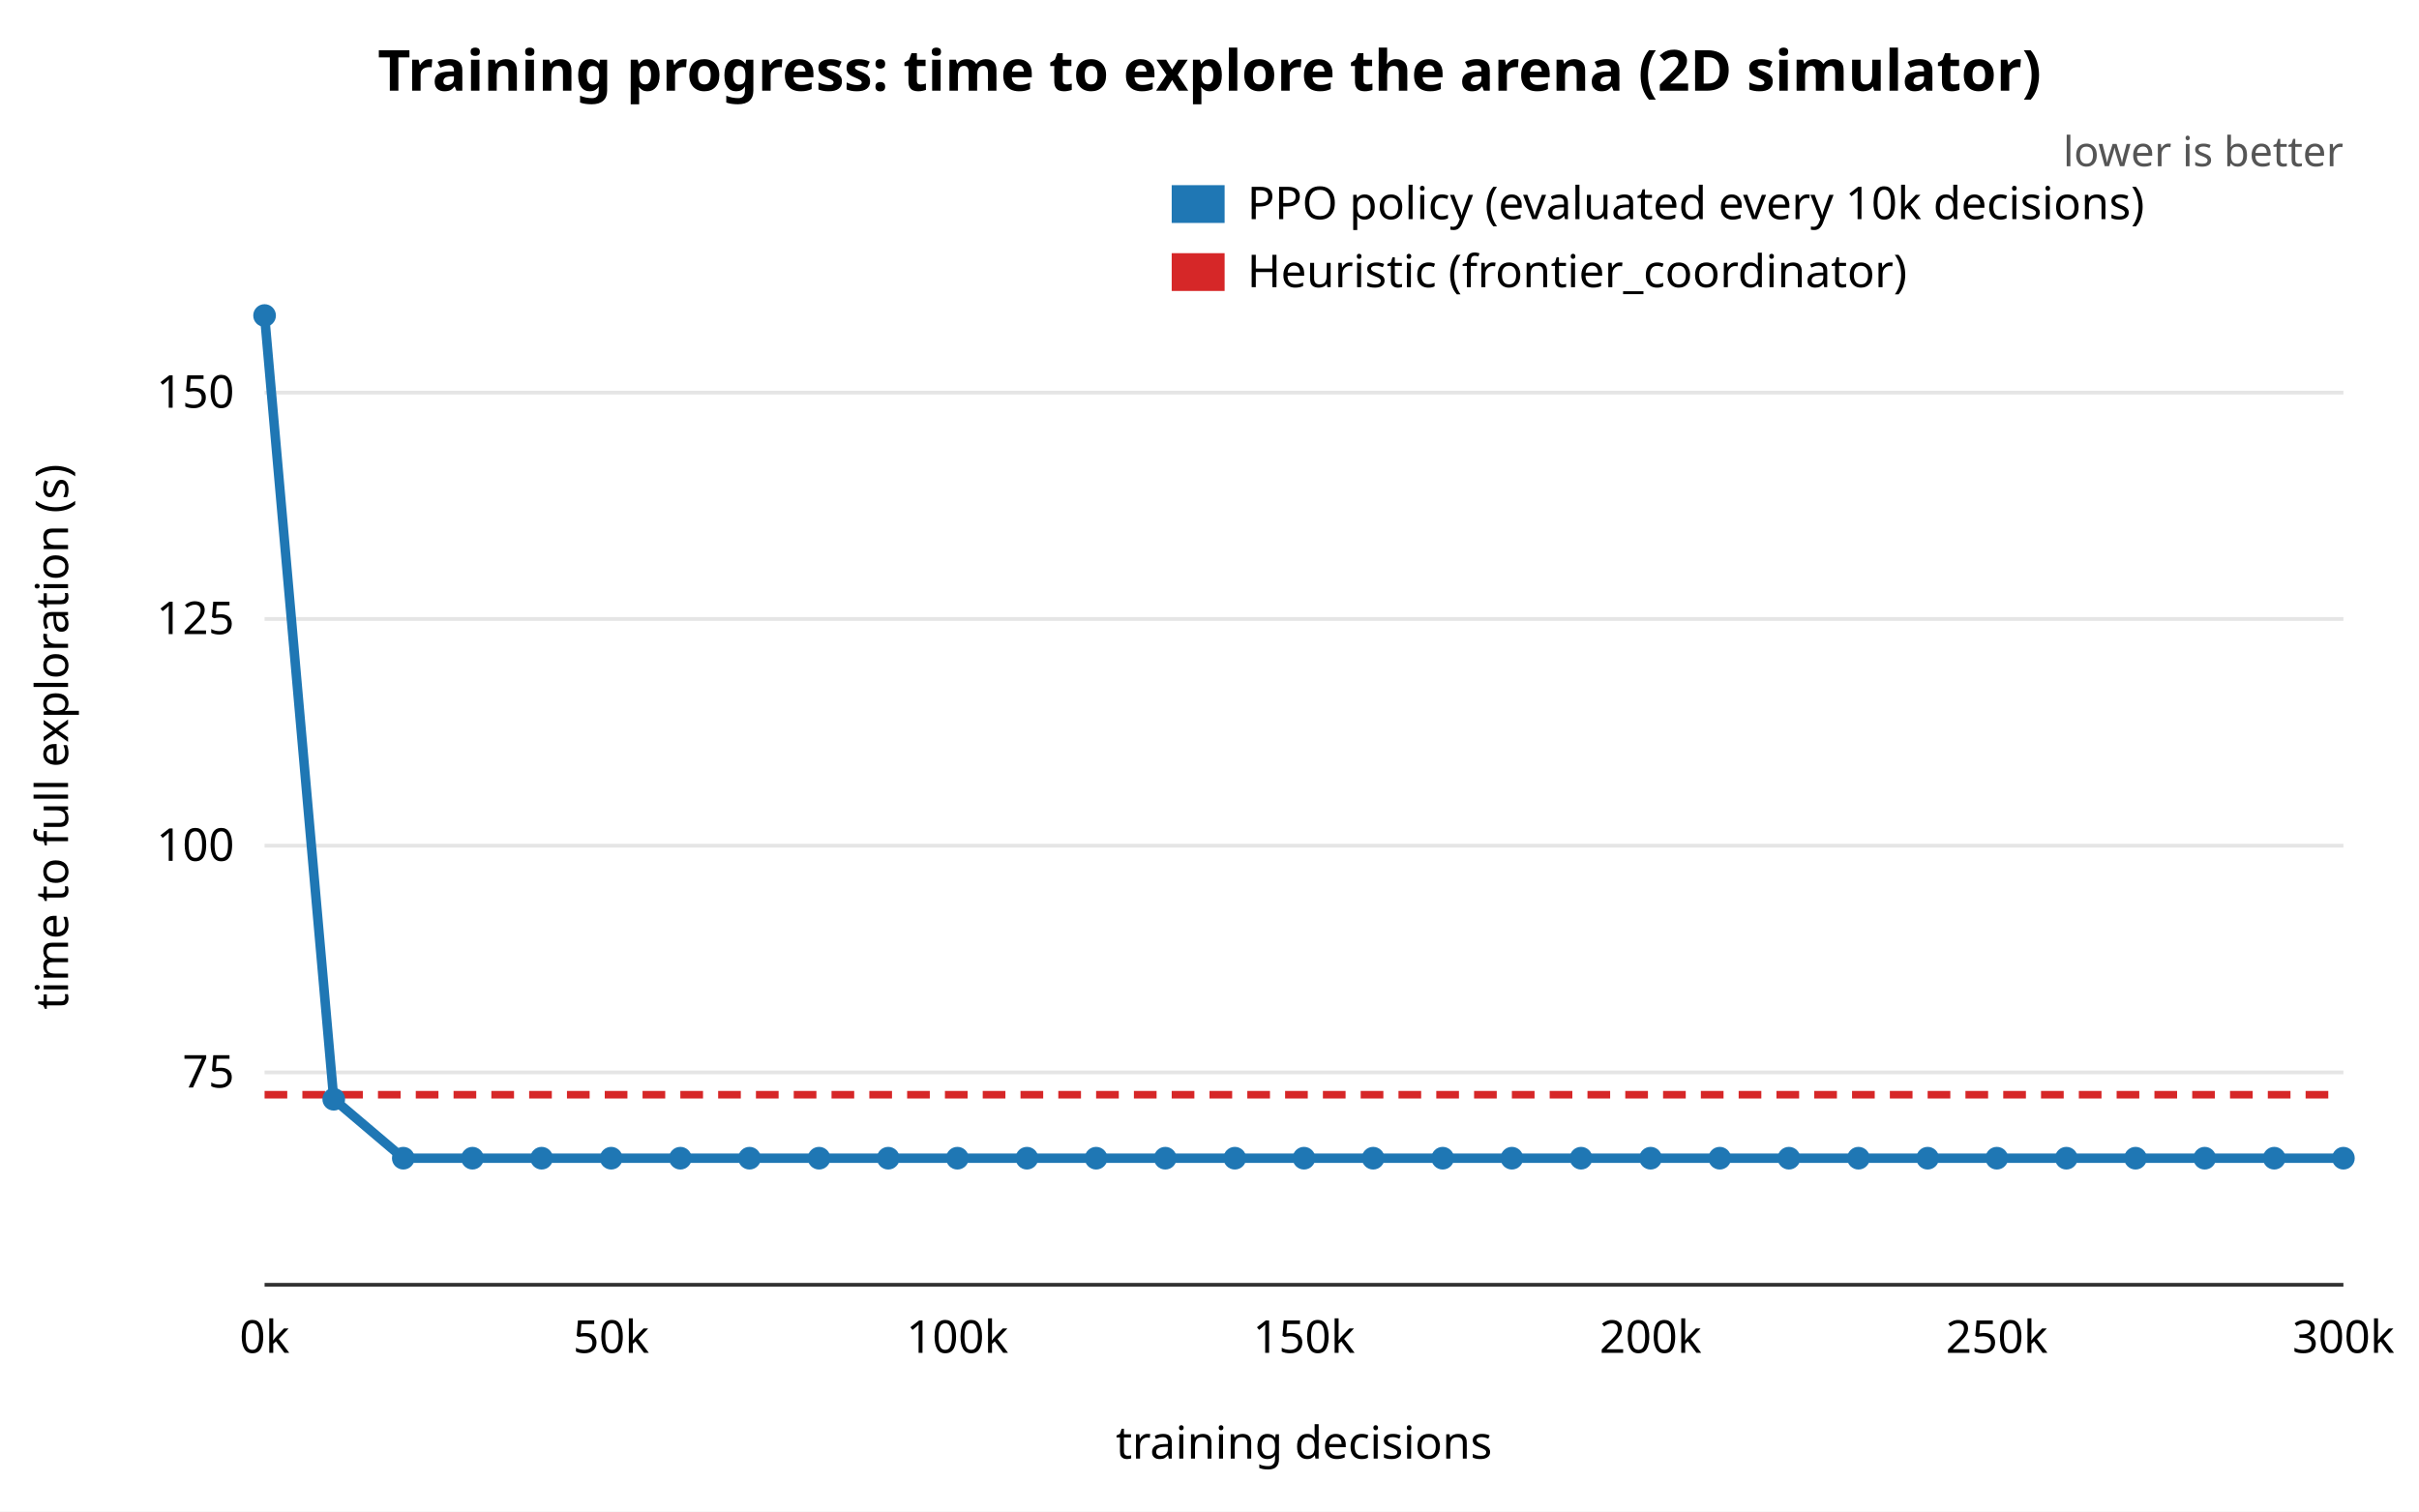
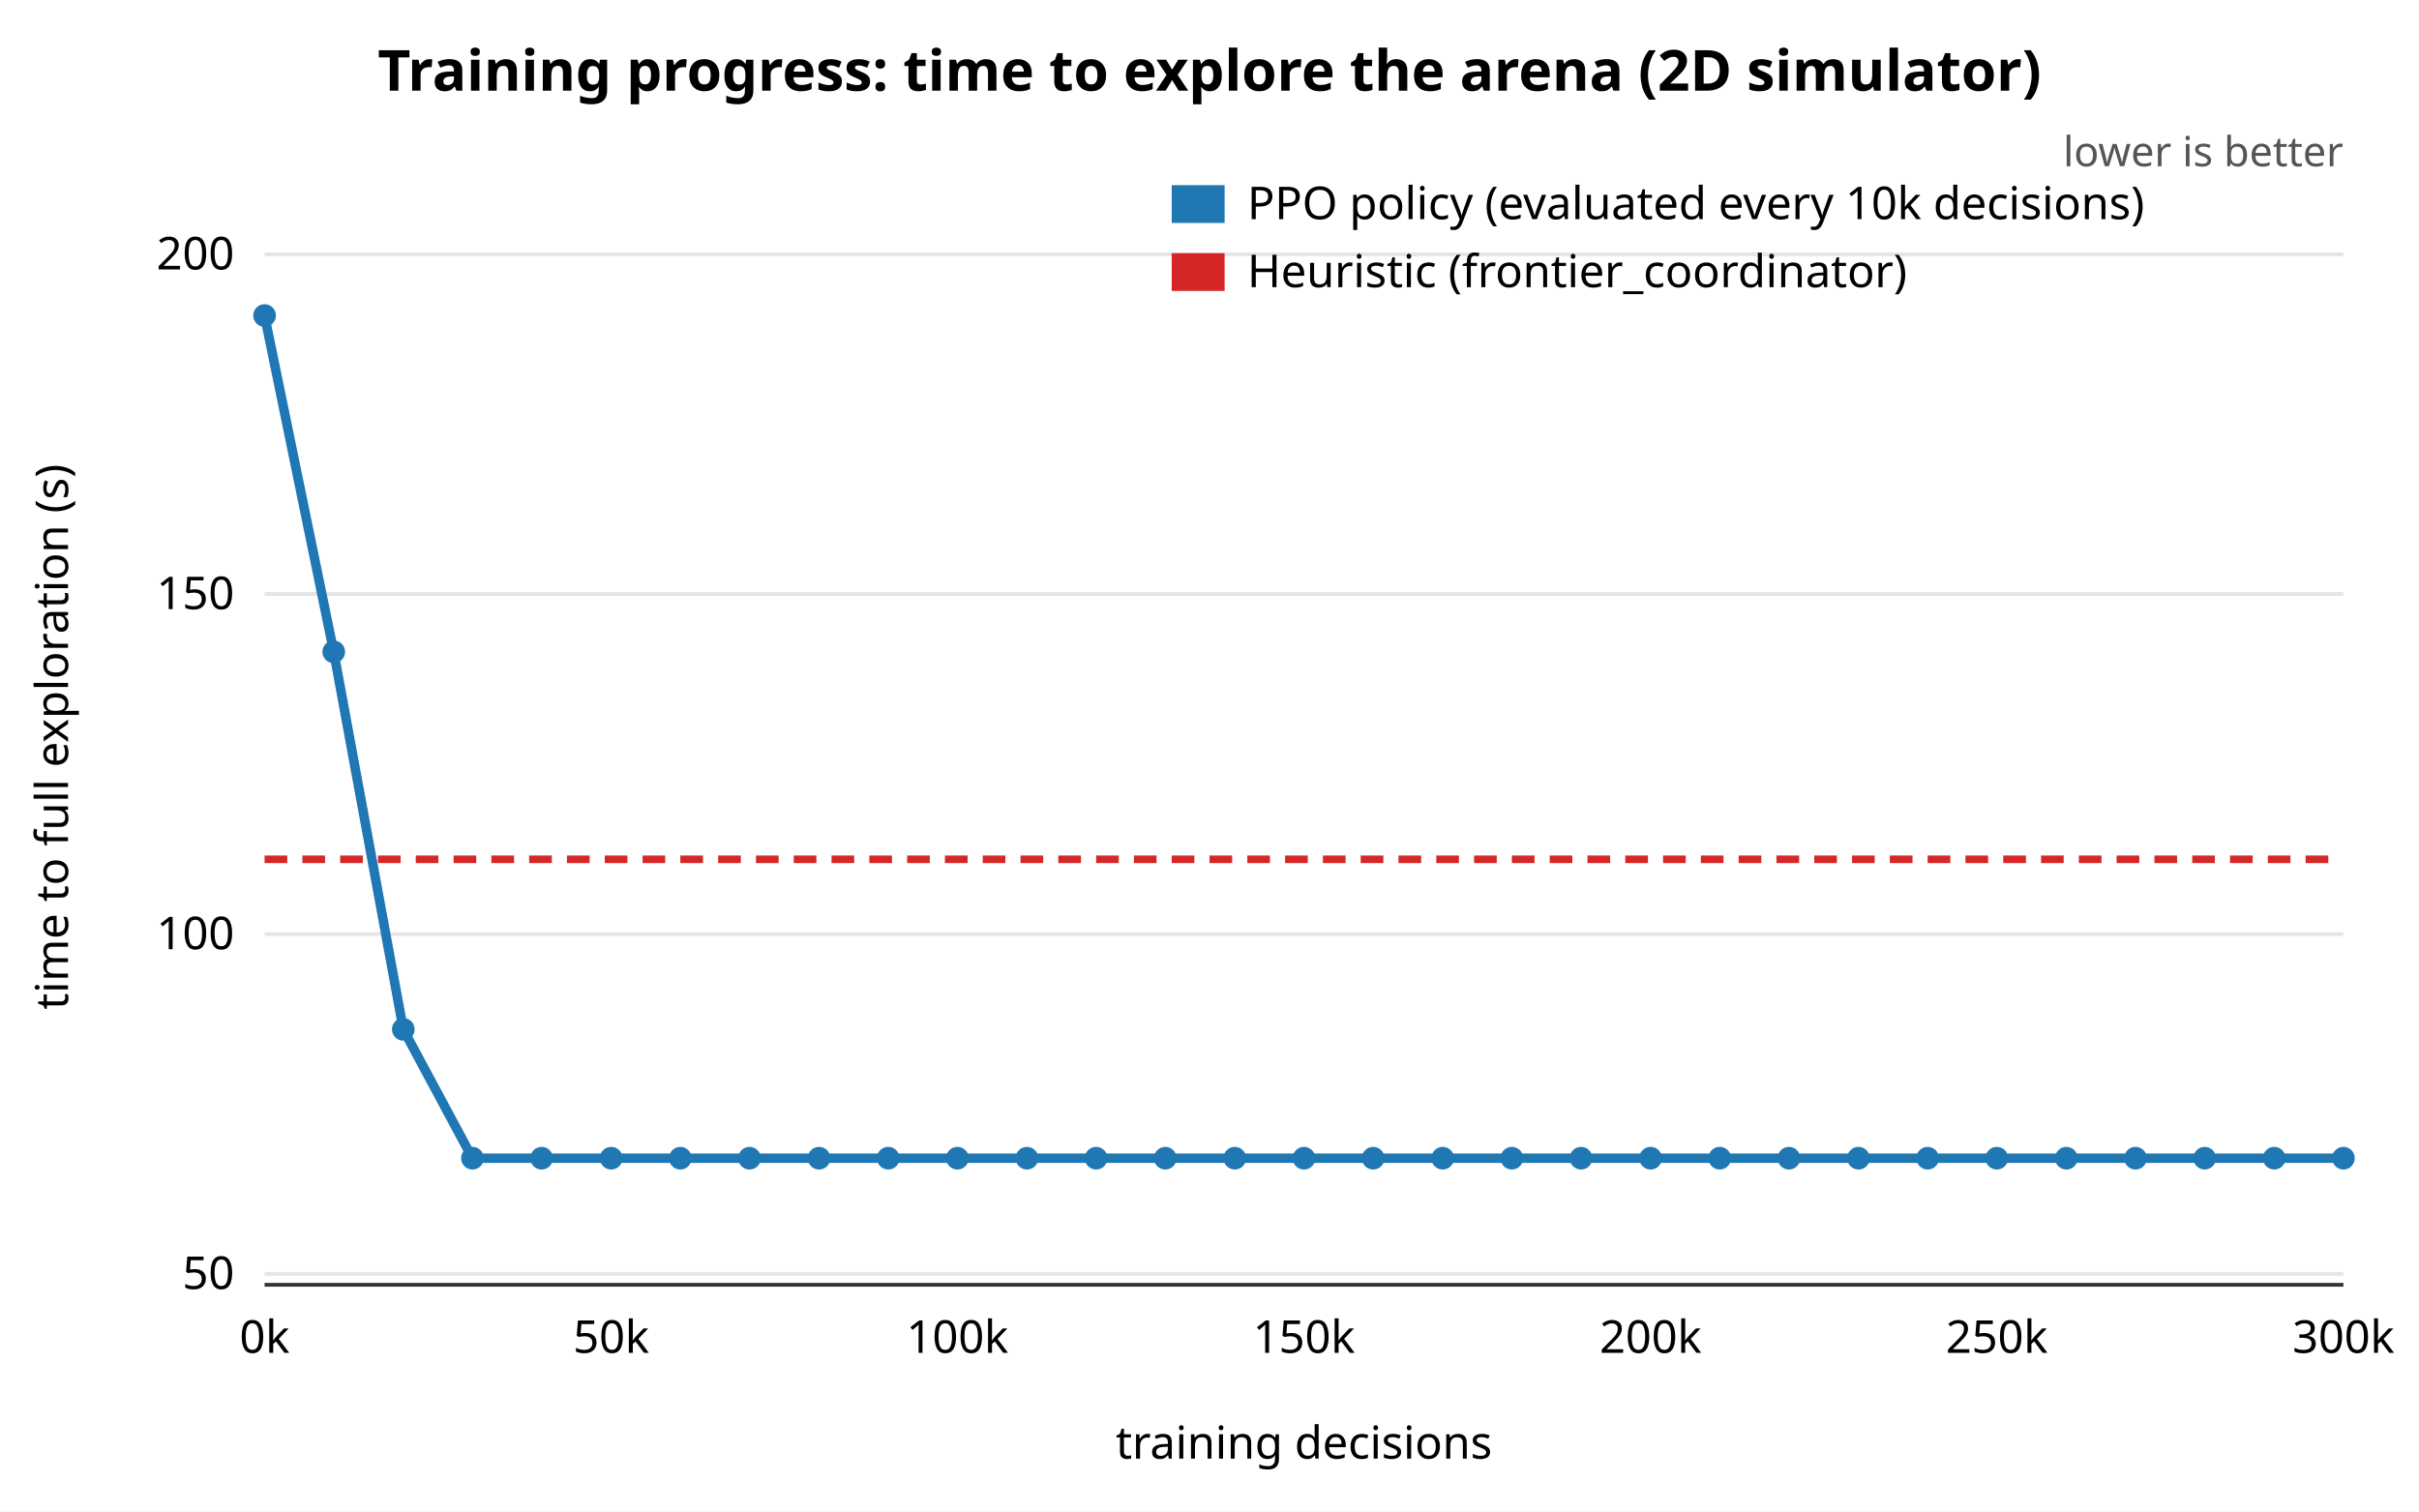
<svg xmlns="http://www.w3.org/2000/svg" width="640" height="400" font-family="sans-serif" font-size="12">
  <rect width="640" height="400" fill="white" />
  <text x="320.0" y="24" text-anchor="middle" font-size="15" font-weight="bold">Training progress: time to explore the arena (2D simulator)</text>
  <text x="18" y="195.0" transform="rotate(-90 18 195.0)" text-anchor="middle">time to full exploration (s)</text>
  <text x="345.0" y="386" text-anchor="middle">training decisions</text>
-   <line x1="70" x2="620" y1="283.8" y2="283.8" stroke="#e5e5e5" />
-   <text x="62" y="287.8" text-anchor="end">75</text>
-   <line x1="70" x2="620" y1="223.8" y2="223.8" stroke="#e5e5e5" />
-   <text x="62" y="227.8" text-anchor="end">100</text>
-   <line x1="70" x2="620" y1="163.8" y2="163.8" stroke="#e5e5e5" />
-   <text x="62" y="167.8" text-anchor="end">125</text>
-   <line x1="70" x2="620" y1="103.9" y2="103.9" stroke="#e5e5e5" />
-   <text x="62" y="107.9" text-anchor="end">150</text>
+   <line x1="70" x2="620" y1="337.1" y2="337.1" stroke="#e5e5e5" />
+   <text x="62" y="341.1" text-anchor="end">50</text>
+   <line x1="70" x2="620" y1="247.2" y2="247.2" stroke="#e5e5e5" />
+   <text x="62" y="251.2" text-anchor="end">100</text>
+   <line x1="70" x2="620" y1="157.2" y2="157.2" stroke="#e5e5e5" />
+   <text x="62" y="161.2" text-anchor="end">150</text>
+   <line x1="70" x2="620" y1="67.3" y2="67.3" stroke="#e5e5e5" />
+   <text x="62" y="71.3" text-anchor="end">200</text>
  <line x1="70" x2="620" y1="340.0" y2="340.0" stroke="#333" />
  <text x="70.0" y="358" text-anchor="middle">0k</text>
  <text x="161.7" y="358" text-anchor="middle">50k</text>
  <text x="253.3" y="358" text-anchor="middle">100k</text>
  <text x="345.0" y="358" text-anchor="middle">150k</text>
  <text x="436.7" y="358" text-anchor="middle">200k</text>
  <text x="528.3" y="358" text-anchor="middle">250k</text>
  <text x="620.0" y="358" text-anchor="middle">300k</text>
-   <line x1="70" x2="620" y1="289.7" y2="289.7" stroke="#d62728" stroke-width="2" stroke-dasharray="6 4" />
-   <polyline points="70.0,83.5 88.3,290.9 106.7,306.5 125.0,306.5 143.3,306.5 161.7,306.5 180.0,306.5 198.3,306.5 216.7,306.5 235.0,306.5 253.3,306.5 271.7,306.5 290.0,306.5 308.3,306.5 326.7,306.5 345.0,306.5 363.3,306.5 381.7,306.5 400.0,306.5 418.3,306.5 436.7,306.5 455.0,306.5 473.3,306.5 491.7,306.5 510.0,306.5 528.3,306.5 546.7,306.5 565.0,306.5 583.3,306.5 601.7,306.5 620.0,306.5" fill="none" stroke="#1f77b4" stroke-width="2.5" />
+   <line x1="70" x2="620" y1="227.4" y2="227.4" stroke="#d62728" stroke-width="2" stroke-dasharray="6 4" />
+   <polyline points="70.0,83.5 88.3,172.5 106.7,272.4 125.0,306.5 143.3,306.5 161.7,306.5 180.0,306.5 198.3,306.5 216.7,306.5 235.0,306.5 253.3,306.5 271.7,306.5 290.0,306.5 308.3,306.5 326.7,306.5 345.0,306.5 363.3,306.5 381.7,306.5 400.0,306.5 418.3,306.5 436.7,306.5 455.0,306.5 473.3,306.5 491.7,306.5 510.0,306.5 528.3,306.5 546.7,306.5 565.0,306.5 583.3,306.5 601.7,306.5 620.0,306.5" fill="none" stroke="#1f77b4" stroke-width="2.5" />
  <circle cx="70.0" cy="83.5" r="3" fill="#1f77b4" />
-   <circle cx="88.3" cy="290.9" r="3" fill="#1f77b4" />
-   <circle cx="106.7" cy="306.5" r="3" fill="#1f77b4" />
+   <circle cx="88.3" cy="172.5" r="3" fill="#1f77b4" />
+   <circle cx="106.7" cy="272.4" r="3" fill="#1f77b4" />
  <circle cx="125.0" cy="306.5" r="3" fill="#1f77b4" />
  <circle cx="143.3" cy="306.5" r="3" fill="#1f77b4" />
  <circle cx="161.7" cy="306.5" r="3" fill="#1f77b4" />
  <circle cx="180.0" cy="306.5" r="3" fill="#1f77b4" />
  <circle cx="198.3" cy="306.5" r="3" fill="#1f77b4" />
  <circle cx="216.7" cy="306.5" r="3" fill="#1f77b4" />
  <circle cx="235.0" cy="306.5" r="3" fill="#1f77b4" />
  <circle cx="253.3" cy="306.5" r="3" fill="#1f77b4" />
  <circle cx="271.7" cy="306.5" r="3" fill="#1f77b4" />
  <circle cx="290.0" cy="306.5" r="3" fill="#1f77b4" />
  <circle cx="308.3" cy="306.5" r="3" fill="#1f77b4" />
  <circle cx="326.7" cy="306.5" r="3" fill="#1f77b4" />
  <circle cx="345.0" cy="306.5" r="3" fill="#1f77b4" />
  <circle cx="363.3" cy="306.5" r="3" fill="#1f77b4" />
  <circle cx="381.7" cy="306.5" r="3" fill="#1f77b4" />
  <circle cx="400.0" cy="306.5" r="3" fill="#1f77b4" />
  <circle cx="418.3" cy="306.5" r="3" fill="#1f77b4" />
  <circle cx="436.7" cy="306.5" r="3" fill="#1f77b4" />
  <circle cx="455.0" cy="306.5" r="3" fill="#1f77b4" />
  <circle cx="473.3" cy="306.5" r="3" fill="#1f77b4" />
  <circle cx="491.7" cy="306.5" r="3" fill="#1f77b4" />
  <circle cx="510.0" cy="306.5" r="3" fill="#1f77b4" />
  <circle cx="528.3" cy="306.5" r="3" fill="#1f77b4" />
  <circle cx="546.7" cy="306.5" r="3" fill="#1f77b4" />
  <circle cx="565.0" cy="306.5" r="3" fill="#1f77b4" />
  <circle cx="583.3" cy="306.5" r="3" fill="#1f77b4" />
  <circle cx="601.7" cy="306.5" r="3" fill="#1f77b4" />
  <circle cx="620.0" cy="306.5" r="3" fill="#1f77b4" />
  <rect x="310" y="49" width="14" height="10" fill="#1f77b4" />
  <text x="330" y="58">PPO policy (evaluated every 10k decisions)</text>
  <rect x="310" y="67" width="14" height="10" fill="#d62728" />
  <text x="330" y="76">Heuristic (frontier_coordinator)</text>
  <text x="620" y="44" text-anchor="end" font-size="11" fill="#555">lower is better</text>
</svg>
